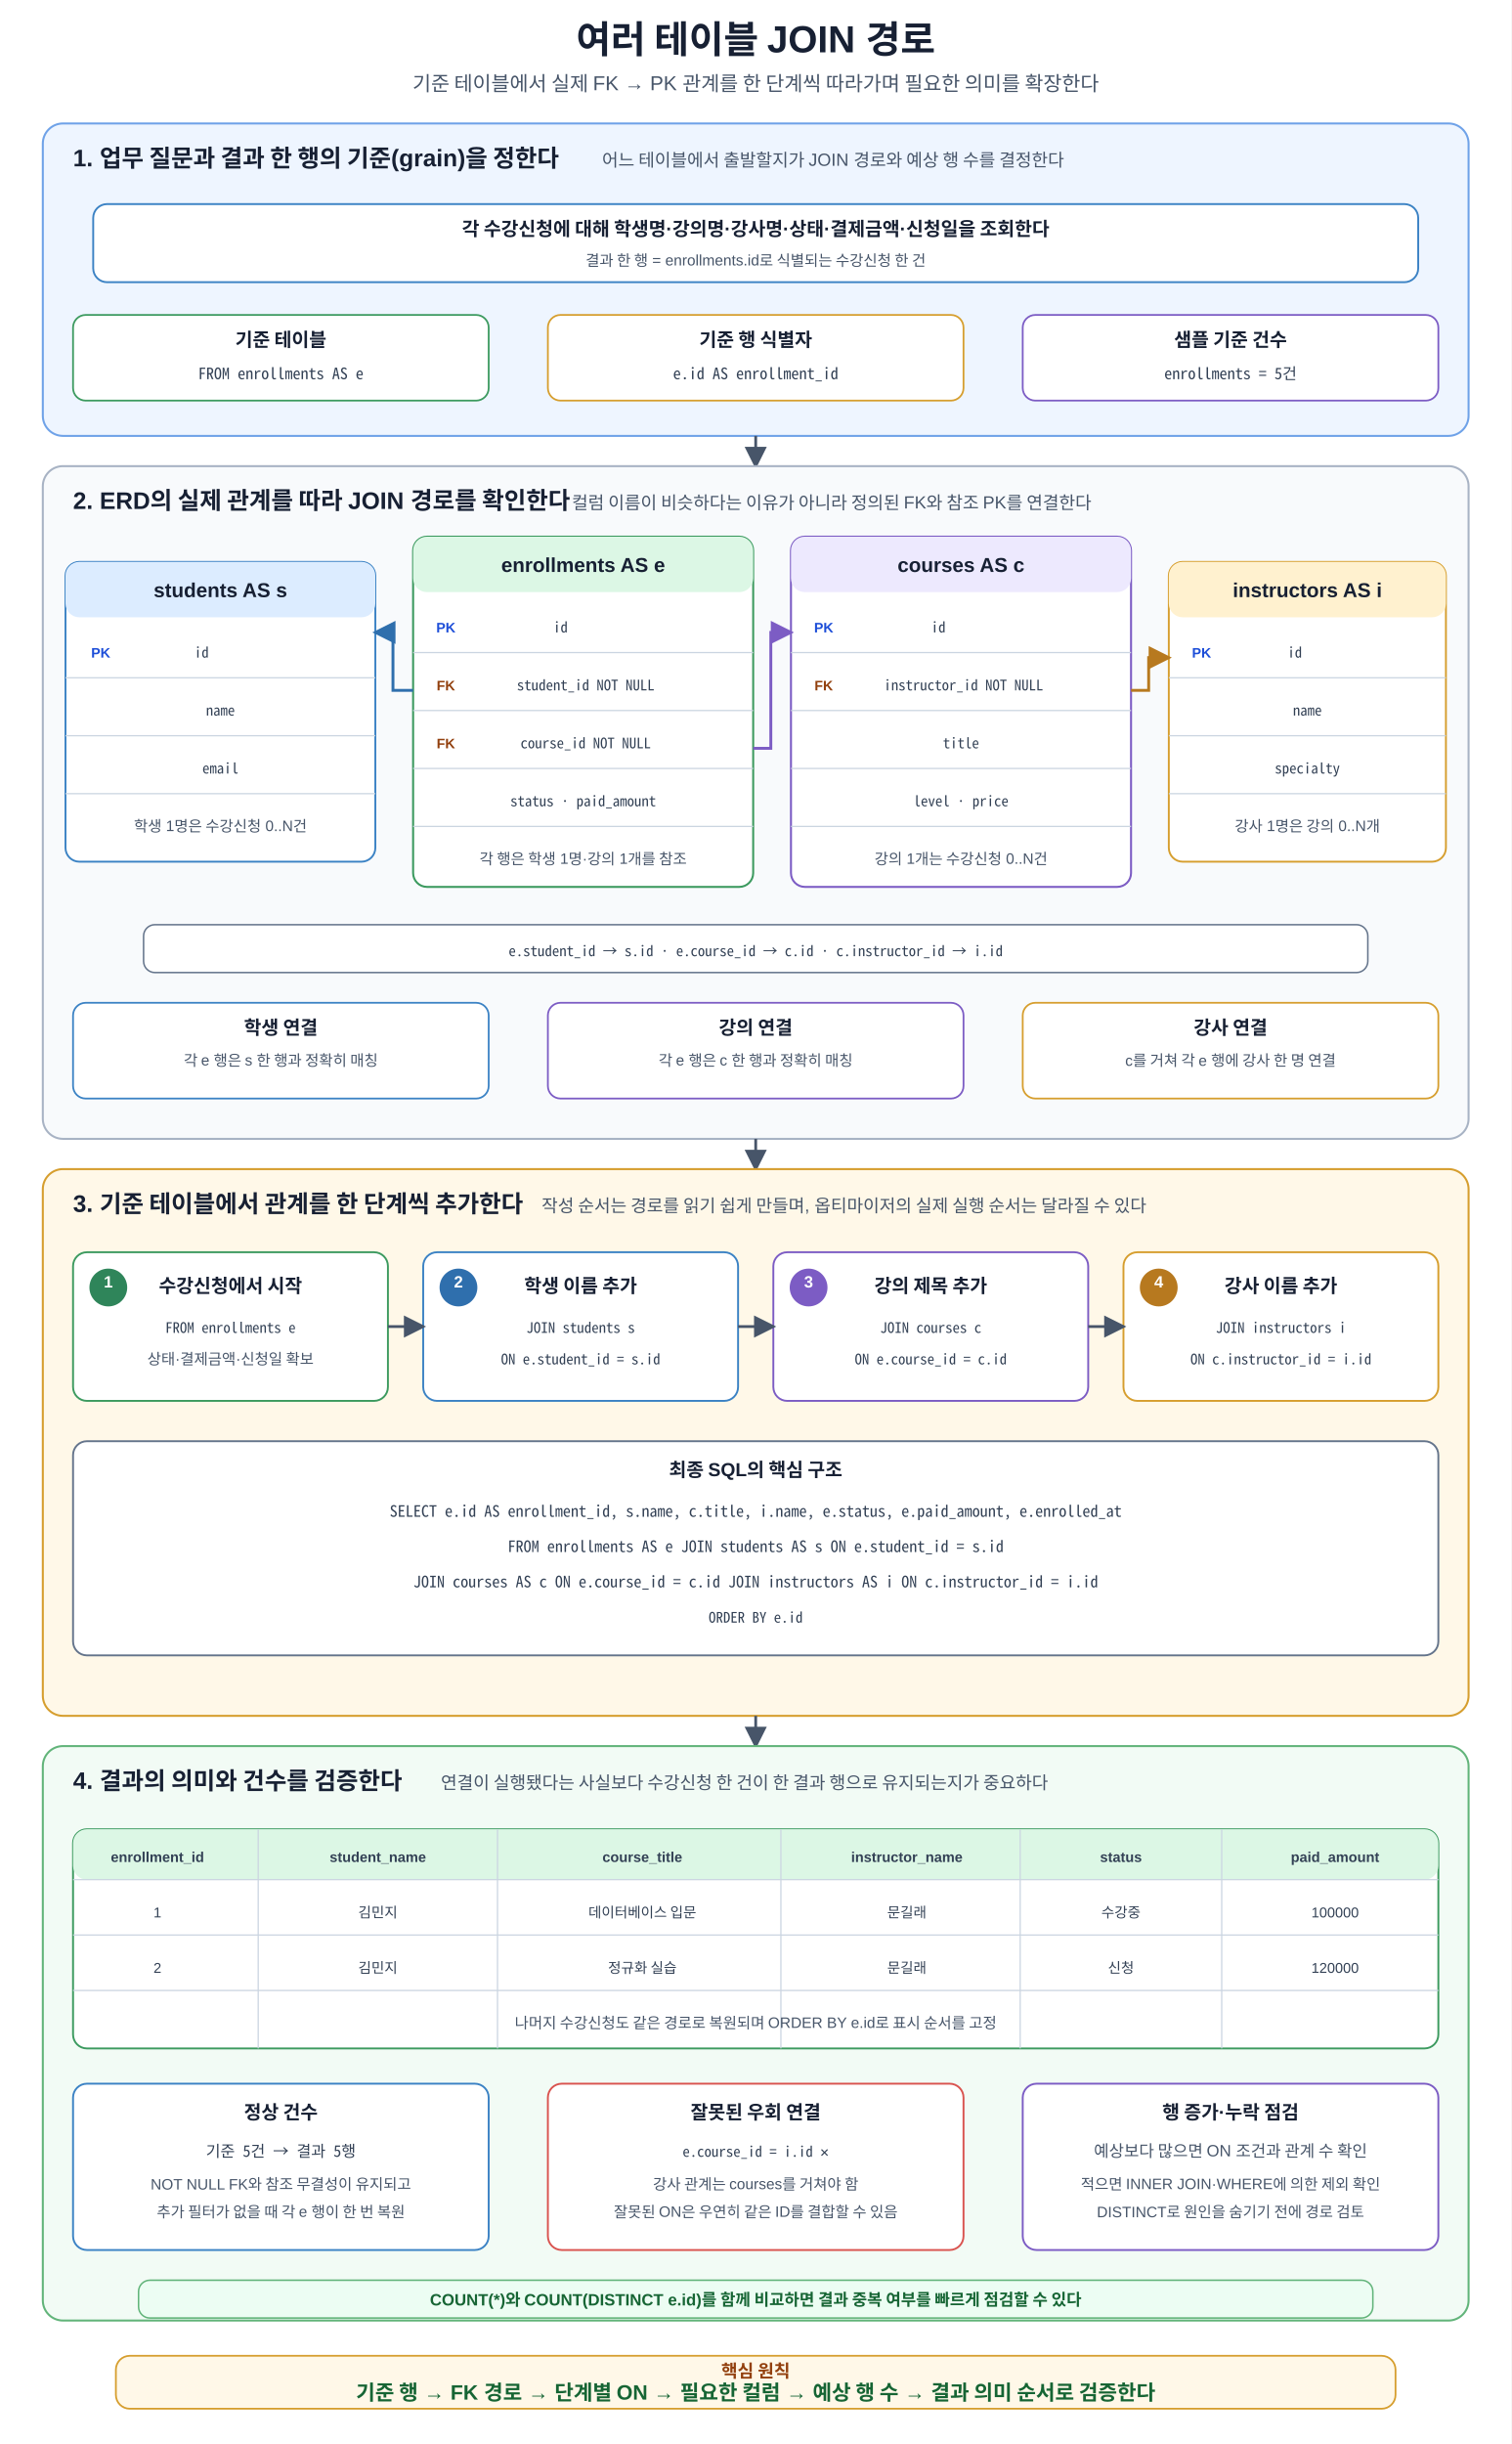
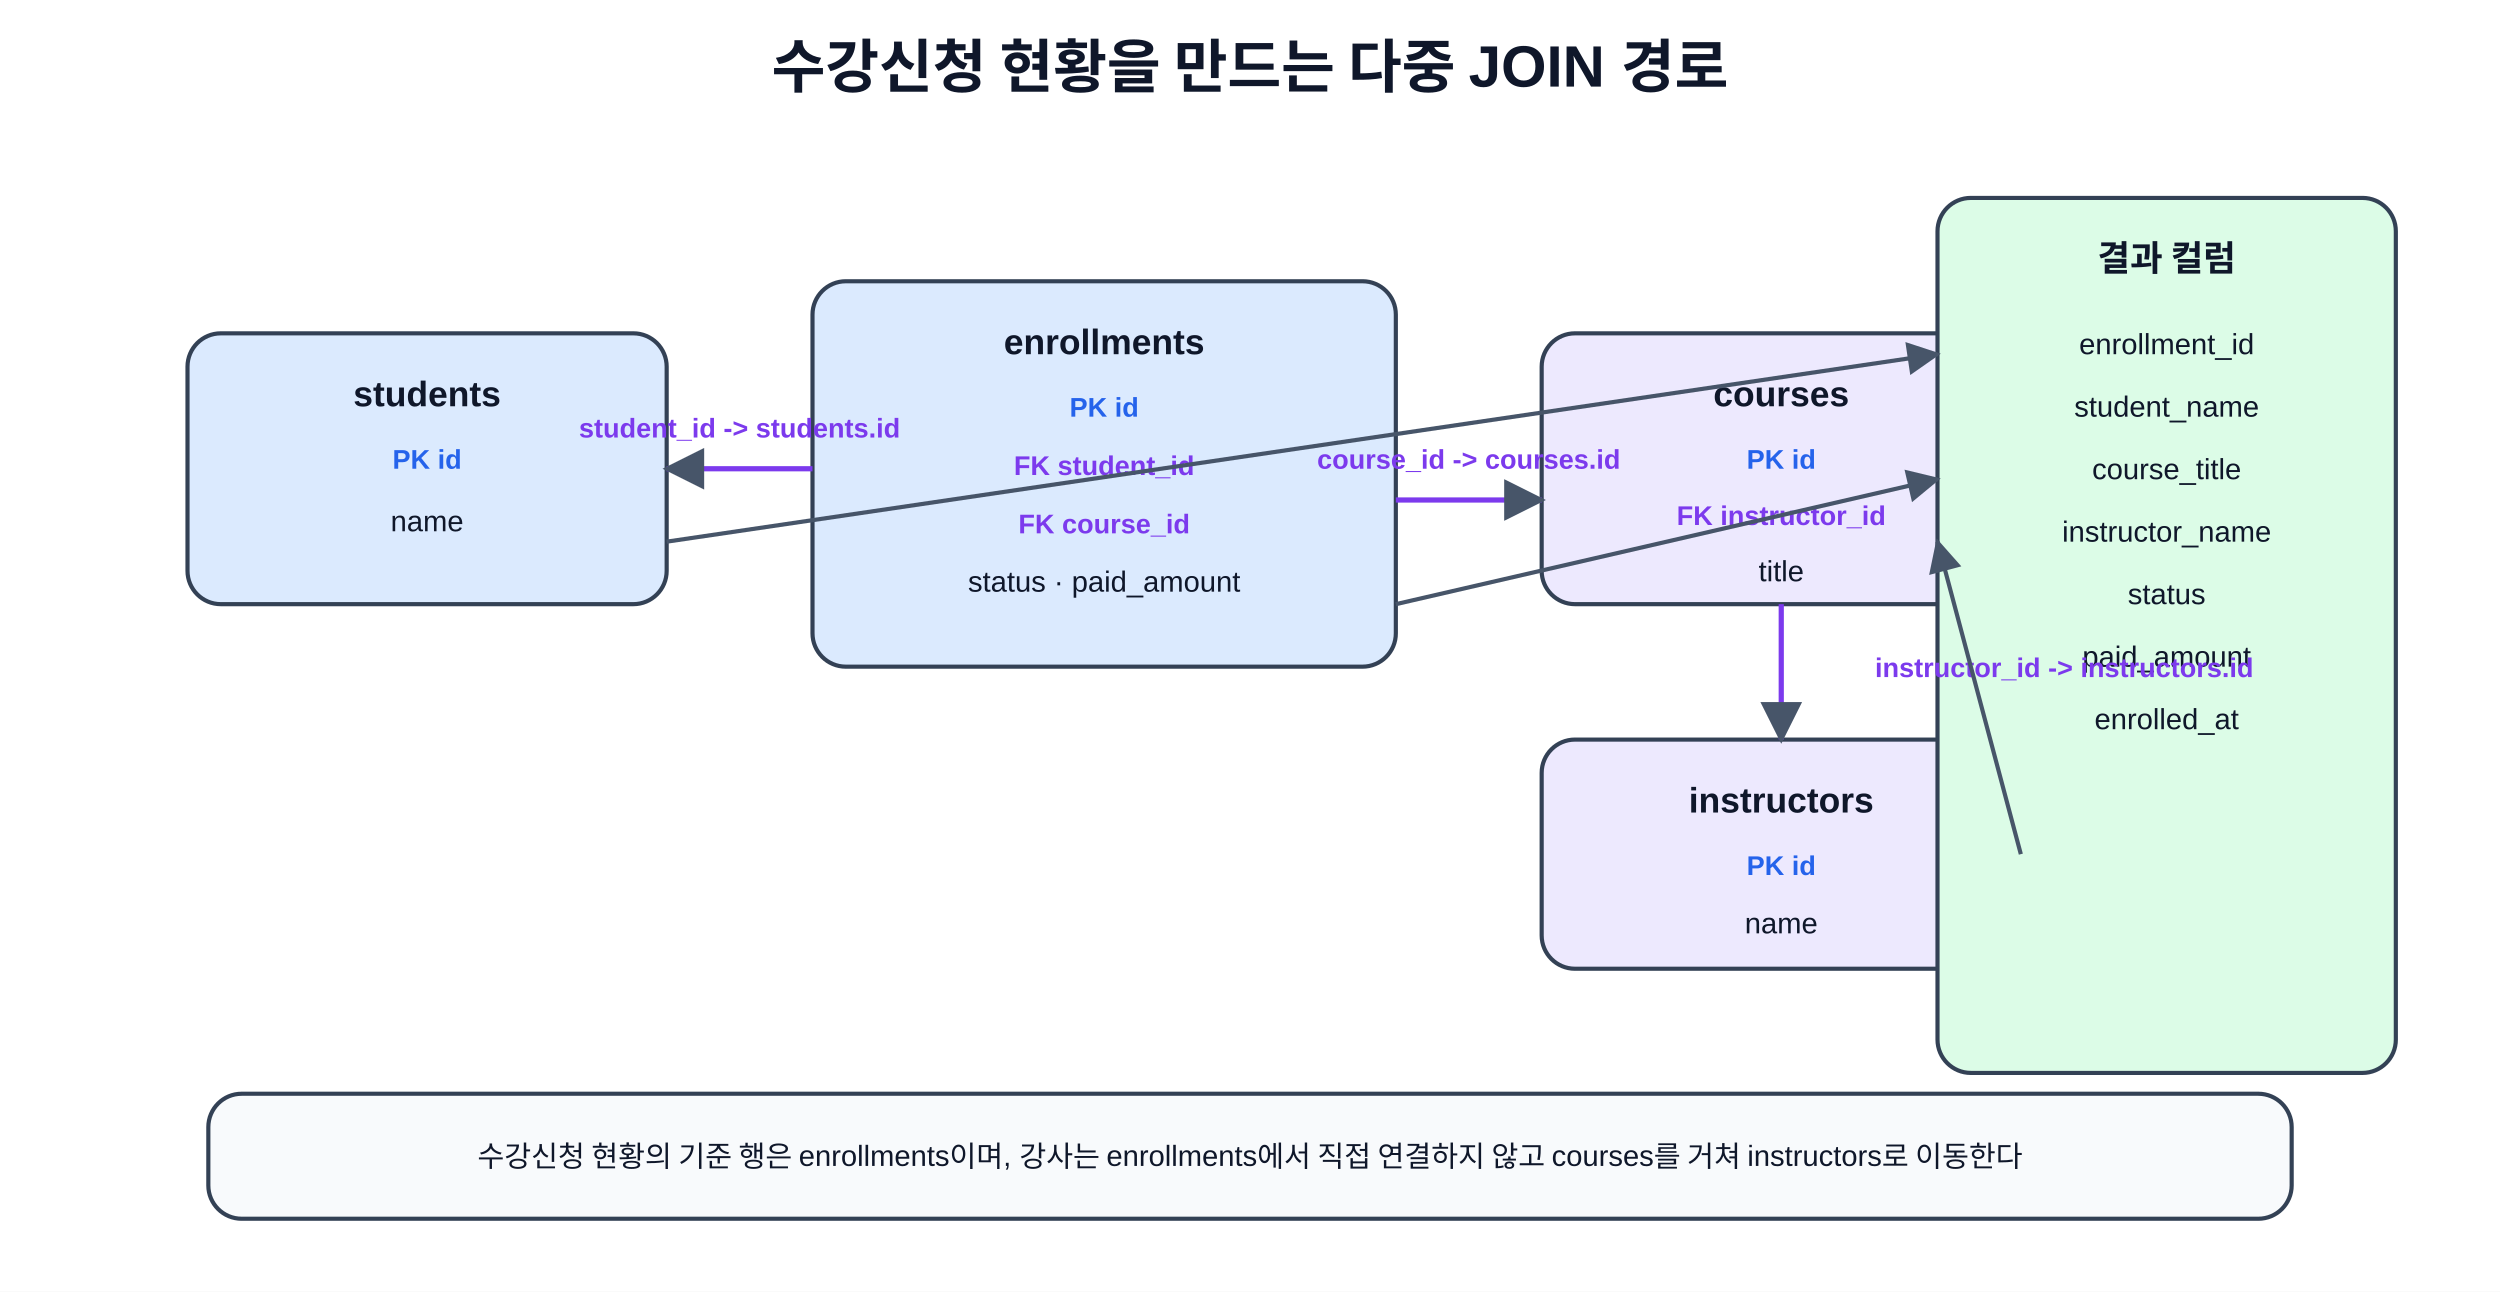
- <svg xmlns="http://www.w3.org/2000/svg" width="1200" height="1940" viewBox="0 0 1200 1940" role="img" aria-labelledby="title desc" shape-rendering="geometricPrecision">
+ <svg xmlns="http://www.w3.org/2000/svg" role="img" aria-labelledby="title desc" width="100%" viewBox="0 0 1200 620">
  <defs>
-     <marker id="arrow" viewBox="0 0 10 10" refX="8.7" refY="5" markerWidth="8" markerHeight="8" orient="auto">
-       <path d="M0 0 L10 5 L0 10 Z" fill="#475569" />
-     </marker>
-     <marker id="arrow-blue" viewBox="0 0 10 10" refX="8.7" refY="5" markerWidth="8" markerHeight="8" orient="auto">
-       <path d="M0 0 L10 5 L0 10 Z" fill="#2f6fad" />
-     </marker>
-     <marker id="arrow-purple" viewBox="0 0 10 10" refX="8.7" refY="5" markerWidth="8" markerHeight="8" orient="auto">
-       <path d="M0 0 L10 5 L0 10 Z" fill="#7c5cc4" />
-     </marker>
-     <marker id="arrow-orange" viewBox="0 0 10 10" refX="8.7" refY="5" markerWidth="8" markerHeight="8" orient="auto">
-       <path d="M0 0 L10 5 L0 10 Z" fill="#b7791f" />
-     </marker>
-     <marker id="arrow-red" viewBox="0 0 10 10" refX="8.7" refY="5" markerWidth="8" markerHeight="8" orient="auto">
-       <path d="M0 0 L10 5 L0 10 Z" fill="#c2413b" />
+     <marker id="arrow" viewBox="0 0 10 10" refX="9" refY="5" markerWidth="8" markerHeight="8" orient="auto-start-reverse">
+       <path d="M0 0 L10 5 L0 10 z" fill="#475569" />
    </marker>
    <style>
-       text{font-family:Malgun Gothic,NanumSquare,Apple SD Gothic Neo,Noto Sans KR,Arial,sans-serif;fill:#172033}
-       .title{font-size:30px;font-weight:700;text-anchor:middle}
-       .subtitle{font-size:16px;text-anchor:middle;fill:#475569}
-       .section-title{font-size:19px;font-weight:700}
-       .section-sub{font-size:14px;fill:#475569}
-       .card-title{font-size:15px;font-weight:700;text-anchor:middle}
-       .card-text{font-size:13px;text-anchor:middle;fill:#475569}
-       .card-text-small{font-size:12px;text-anchor:middle;fill:#475569}
-       .mono{font-family:Consolas,D2Coding,Noto Sans Mono CJK KR,Menlo,monospace;font-size:12.5px;text-anchor:middle;fill:#334155}
-       .mono-small{font-family:Consolas,D2Coding,Noto Sans Mono CJK KR,Menlo,monospace;font-size:11.5px;text-anchor:middle;fill:#334155}
-       .badge{font-size:12px;font-weight:700;text-anchor:middle;dominant-baseline:middle;fill:#ffffff}
-       .flow{stroke:#475569;stroke-width:2.2;fill:none;marker-end:url(#arrow)}
-       .ref-blue{stroke:#2f6fad;stroke-width:2.3;fill:none;marker-end:url(#arrow-blue)}
-       .ref-purple{stroke:#7c5cc4;stroke-width:2.3;fill:none;marker-end:url(#arrow-purple)}
-       .ref-orange{stroke:#b7791f;stroke-width:2.3;fill:none;marker-end:url(#arrow-orange)}
-       .wrong{stroke:#c2413b;stroke-width:2.1;stroke-dasharray:7 6;fill:none;marker-end:url(#arrow-red)}
-       .table-title{font-size:16px;font-weight:700;text-anchor:middle}
-       .th{font-size:11.3px;font-weight:700;text-anchor:middle;fill:#334155}
-       .cell{font-size:11.2px;text-anchor:middle;fill:#334155}
-       .pk{font-size:11px;font-weight:700;text-anchor:middle;fill:#1d4ed8}
-       .fk{font-size:11px;font-weight:700;text-anchor:middle;fill:#92400e}
-       .line{stroke:#cbd5e1;stroke-width:1}
-       .step{font-size:13px;font-weight:700;text-anchor:middle;fill:#ffffff}
-       .result-head{font-size:11.3px;font-weight:700;text-anchor:middle;fill:#334155}
-       .result-cell{font-size:11.3px;text-anchor:middle;fill:#334155}
-       .note-title{font-size:14px;font-weight:700;text-anchor:middle;fill:#92400e}
-       .note-text{font-size:12.3px;text-anchor:middle;fill:#475569}
-       .principle{font-size:16.5px;font-weight:700;text-anchor:middle;fill:#166534}
-       .ok{font-size:13px;font-weight:700;text-anchor:middle;fill:#166534}
-       .no{font-size:13px;font-weight:700;text-anchor:middle;fill:#b42318}
+       .title { font: 700 28px 'Malgun Gothic','Apple SD Gothic Neo','Noto Sans KR',Arial,sans-serif; fill: #0f172a; }
+       .box { stroke: #334155; stroke-width: 2; rx: 16; ry: 16; }
+       .head { font: 600 17px 'Malgun Gothic','Apple SD Gothic Neo','Noto Sans KR',Arial,sans-serif; fill: #0f172a; }
+       .text { font: 14px 'Malgun Gothic','Apple SD Gothic Neo','Noto Sans KR',Arial,sans-serif; fill: #0f172a; }
+       .fk { font: 700 13px 'Malgun Gothic','Apple SD Gothic Neo','Noto Sans KR',Arial,sans-serif; fill: #7c3aed; }
+       .pk { font: 700 13px 'Malgun Gothic','Apple SD Gothic Neo','Noto Sans KR',Arial,sans-serif; fill: #2563eb; }
    </style>
  </defs>
-   <rect width="1200" height="1940" fill="#ffffff" />
-   <text x="600" y="42" class="title">여러 테이블 JOIN 경로</text>
-   <text x="600" y="72" class="subtitle">기준 테이블에서 실제 FK → PK 관계를 한 단계씩 따라가며 필요한 의미를 확장한다</text>
-   <rect x="34" y="98" width="1132" height="248" rx="16" fill="#eef5ff" stroke="#6fa2e8" stroke-width="1.6" />
-   <text x="58" y="132" class="section-title">1. 업무 질문과 결과 한 행의 기준(grain)을 정한다</text>
-   <text x="478" y="132" class="section-sub">어느 테이블에서 출발할지가 JOIN 경로와 예상 행 수를 결정한다</text>
-   <rect x="74" y="162" width="1052" height="62" rx="11" fill="#ffffff" stroke="#3b82c4" stroke-width="1.5" />
-   <text x="600" y="187" class="card-title">각 수강신청에 대해 학생명·강의명·강사명·상태·결제금액·신청일을 조회한다</text>
-   <text x="600" y="211" class="card-text-small">결과 한 행 = enrollments.id로 식별되는 수강신청 한 건</text>
-   <rect x="58" y="250" width="330" height="68" rx="10" fill="#ffffff" stroke="#3c9a5f" stroke-width="1.4" />
-   <text x="223" y="275" class="card-title">기준 테이블</text>
-   <text x="223" y="301" class="mono">FROM enrollments AS e</text>
-   <rect x="435" y="250" width="330" height="68" rx="10" fill="#ffffff" stroke="#d69e2e" stroke-width="1.4" />
-   <text x="600" y="275" class="card-title">기준 행 식별자</text>
-   <text x="600" y="301" class="mono">e.id AS enrollment_id</text>
-   <rect x="812" y="250" width="330" height="68" rx="10" fill="#ffffff" stroke="#7c5cc4" stroke-width="1.4" />
-   <text x="977" y="275" class="card-title">샘플 기준 건수</text>
-   <text x="977" y="301" class="mono">enrollments = 5건</text>
-   <path d="M600 346V370" class="flow" />
-   <rect x="34" y="370" width="1132" height="534" rx="16" fill="#f8fafc" stroke="#a8b3c4" stroke-width="1.6" />
-   <text x="58" y="404" class="section-title">2. ERD의 실제 관계를 따라 JOIN 경로를 확인한다</text>
-   <text x="454" y="404" class="section-sub">컬럼 이름이 비슷하다는 이유가 아니라 정의된 FK와 참조 PK를 연결한다</text>
-   <rect x="52" y="446" width="246" height="238" rx="11" fill="#ffffff" stroke="#3b82c4" stroke-width="1.5" />
-   <rect x="52" y="446" width="246" height="44" rx="11" fill="#dcecff" />
-   <text x="175" y="474" class="table-title">students AS s</text>
-   <text x="80" y="522" class="pk">PK</text>
-   <text x="160" y="522" class="mono-small">id</text>
-   <line x1="52" y1="538" x2="298" y2="538" class="line" />
-   <text x="175" y="568" class="mono-small">name</text>
-   <line x1="52" y1="584" x2="298" y2="584" class="line" />
-   <text x="175" y="614" class="mono-small">email</text>
-   <line x1="52" y1="630" x2="298" y2="630" class="line" />
-   <text x="175" y="660" class="card-text-small">학생 1명은 수강신청 0..N건</text>
-   <rect x="328" y="426" width="270" height="278" rx="11" fill="#ffffff" stroke="#3c9a5f" stroke-width="1.6" />
-   <rect x="328" y="426" width="270" height="44" rx="11" fill="#dcf7e5" />
-   <text x="463" y="454" class="table-title">enrollments AS e</text>
-   <text x="354" y="502" class="pk">PK</text>
-   <text x="445" y="502" class="mono-small">id</text>
-   <line x1="328" y1="518" x2="598" y2="518" class="line" />
-   <text x="354" y="548" class="fk">FK</text>
-   <text x="465" y="548" class="mono-small">student_id NOT NULL</text>
-   <line x1="328" y1="564" x2="598" y2="564" class="line" />
-   <text x="354" y="594" class="fk">FK</text>
-   <text x="465" y="594" class="mono-small">course_id NOT NULL</text>
-   <line x1="328" y1="610" x2="598" y2="610" class="line" />
-   <text x="463" y="640" class="mono-small">status · paid_amount</text>
-   <line x1="328" y1="656" x2="598" y2="656" class="line" />
-   <text x="463" y="686" class="card-text-small">각 행은 학생 1명·강의 1개를 참조</text>
-   <rect x="628" y="426" width="270" height="278" rx="11" fill="#ffffff" stroke="#7c5cc4" stroke-width="1.6" />
-   <rect x="628" y="426" width="270" height="44" rx="11" fill="#ede9fe" />
-   <text x="763" y="454" class="table-title">courses AS c</text>
-   <text x="654" y="502" class="pk">PK</text>
-   <text x="745" y="502" class="mono-small">id</text>
-   <line x1="628" y1="518" x2="898" y2="518" class="line" />
-   <text x="654" y="548" class="fk">FK</text>
-   <text x="765" y="548" class="mono-small">instructor_id NOT NULL</text>
-   <line x1="628" y1="564" x2="898" y2="564" class="line" />
-   <text x="763" y="594" class="mono-small">title</text>
-   <line x1="628" y1="610" x2="898" y2="610" class="line" />
-   <text x="763" y="640" class="mono-small">level · price</text>
-   <line x1="628" y1="656" x2="898" y2="656" class="line" />
-   <text x="763" y="686" class="card-text-small">강의 1개는 수강신청 0..N건</text>
-   <rect x="928" y="446" width="220" height="238" rx="11" fill="#ffffff" stroke="#d69e2e" stroke-width="1.5" />
-   <rect x="928" y="446" width="220" height="44" rx="11" fill="#fff1cf" />
-   <text x="1038" y="474" class="table-title">instructors AS i</text>
-   <text x="954" y="522" class="pk">PK</text>
-   <text x="1028" y="522" class="mono-small">id</text>
-   <line x1="928" y1="538" x2="1148" y2="538" class="line" />
-   <text x="1038" y="568" class="mono-small">name</text>
-   <line x1="928" y1="584" x2="1148" y2="584" class="line" />
-   <text x="1038" y="614" class="mono-small">specialty</text>
-   <line x1="928" y1="630" x2="1148" y2="630" class="line" />
-   <text x="1038" y="660" class="card-text-small">강사 1명은 강의 0..N개</text>
-   <path d="M328 548H312V502H298" class="ref-blue" />
-   <path d="M598 594H612V502H628" class="ref-purple" />
-   <path d="M898 548H912V522H928" class="ref-orange" />
-   <rect x="114" y="734" width="972" height="38" rx="9" fill="#ffffff" stroke="#64748b" stroke-width="1.2" />
-   <text x="600" y="759" class="mono-small">e.student_id → s.id · e.course_id → c.id · c.instructor_id → i.id</text>
-   <rect x="58" y="796" width="330" height="76" rx="10" fill="#ffffff" stroke="#3b82c4" stroke-width="1.4" />
-   <text x="223" y="821" class="card-title">학생 연결</text>
-   <text x="223" y="846" class="card-text-small">각 e 행은 s 한 행과 정확히 매칭</text>
-   <rect x="435" y="796" width="330" height="76" rx="10" fill="#ffffff" stroke="#7c5cc4" stroke-width="1.4" />
-   <text x="600" y="821" class="card-title">강의 연결</text>
-   <text x="600" y="846" class="card-text-small">각 e 행은 c 한 행과 정확히 매칭</text>
-   <rect x="812" y="796" width="330" height="76" rx="10" fill="#ffffff" stroke="#d69e2e" stroke-width="1.4" />
-   <text x="977" y="821" class="card-title">강사 연결</text>
-   <text x="977" y="846" class="card-text-small">c를 거쳐 각 e 행에 강사 한 명 연결</text>
-   <path d="M600 904V928" class="flow" />
-   <rect x="34" y="928" width="1132" height="434" rx="16" fill="#fff8e8" stroke="#d69e2e" stroke-width="1.6" />
-   <text x="58" y="962" class="section-title">3. 기준 테이블에서 관계를 한 단계씩 추가한다</text>
-   <text x="430" y="962" class="section-sub">작성 순서는 경로를 읽기 쉽게 만들며, 옵티마이저의 실제 실행 순서는 달라질 수 있다</text>
-   <rect x="58" y="994" width="250" height="118" rx="11" fill="#ffffff" stroke="#3c9a5f" stroke-width="1.5" />
-   <circle cx="86" cy="1022" r="15" fill="#2f855a" />
-   <text x="86" y="1022" class="step">1</text>
-   <text x="183" y="1026" class="card-title">수강신청에서 시작</text>
-   <text x="183" y="1058" class="mono-small">FROM enrollments e</text>
-   <text x="183" y="1083" class="card-text-small">상태·결제금액·신청일 확보</text>
-   <rect x="336" y="994" width="250" height="118" rx="11" fill="#ffffff" stroke="#3b82c4" stroke-width="1.5" />
-   <circle cx="364" cy="1022" r="15" fill="#2f6fad" />
-   <text x="364" y="1022" class="step">2</text>
-   <text x="461" y="1026" class="card-title">학생 이름 추가</text>
-   <text x="461" y="1058" class="mono-small">JOIN students s</text>
-   <text x="461" y="1083" class="mono-small">ON e.student_id = s.id</text>
-   <rect x="614" y="994" width="250" height="118" rx="11" fill="#ffffff" stroke="#7c5cc4" stroke-width="1.5" />
-   <circle cx="642" cy="1022" r="15" fill="#7c5cc4" />
-   <text x="642" y="1022" class="step">3</text>
-   <text x="739" y="1026" class="card-title">강의 제목 추가</text>
-   <text x="739" y="1058" class="mono-small">JOIN courses c</text>
-   <text x="739" y="1083" class="mono-small">ON e.course_id = c.id</text>
-   <rect x="892" y="994" width="250" height="118" rx="11" fill="#ffffff" stroke="#d69e2e" stroke-width="1.5" />
-   <circle cx="920" cy="1022" r="15" fill="#b7791f" />
-   <text x="920" y="1022" class="step">4</text>
-   <text x="1017" y="1026" class="card-title">강사 이름 추가</text>
-   <text x="1017" y="1058" class="mono-small">JOIN instructors i</text>
-   <text x="1017" y="1083" class="mono-small">ON c.instructor_id = i.id</text>
-   <path d="M308 1053H336" class="flow" />
-   <path d="M586 1053H614" class="flow" />
-   <path d="M864 1053H892" class="flow" />
-   <rect x="58" y="1144" width="1084" height="170" rx="11" fill="#ffffff" stroke="#64748b" stroke-width="1.5" />
-   <text x="600" y="1172" class="card-title">최종 SQL의 핵심 구조</text>
-   <text x="600" y="1204" class="mono">SELECT e.id AS enrollment_id, s.name, c.title, i.name, e.status, e.paid_amount, e.enrolled_at</text>
-   <text x="600" y="1232" class="mono">FROM enrollments AS e JOIN students AS s ON e.student_id = s.id</text>
-   <text x="600" y="1260" class="mono">JOIN courses AS c ON e.course_id = c.id JOIN instructors AS i ON c.instructor_id = i.id</text>
-   <text x="600" y="1288" class="mono-small">ORDER BY e.id</text>
-   <path d="M600 1362V1386" class="flow" />
-   <rect x="34" y="1386" width="1132" height="456" rx="16" fill="#f2fbf5" stroke="#62b47a" stroke-width="1.6" />
-   <text x="58" y="1420" class="section-title">4. 결과의 의미와 건수를 검증한다</text>
-   <text x="350" y="1420" class="section-sub">연결이 실행됐다는 사실보다 수강신청 한 건이 한 결과 행으로 유지되는지가 중요하다</text>
-   <rect x="58" y="1452" width="1084" height="174" rx="11" fill="#ffffff" stroke="#3c9a5f" stroke-width="1.5" />
-   <rect x="58" y="1452" width="1084" height="40" rx="11" fill="#dcf7e5" />
-   <text x="125" y="1478" class="result-head">enrollment_id</text>
-   <text x="300" y="1478" class="result-head">student_name</text>
-   <text x="510" y="1478" class="result-head">course_title</text>
-   <text x="720" y="1478" class="result-head">instructor_name</text>
-   <text x="890" y="1478" class="result-head">status</text>
-   <text x="1060" y="1478" class="result-head">paid_amount</text>
-   <line x1="58" y1="1492" x2="1142" y2="1492" class="line" />
-   <line x1="205" y1="1452" x2="205" y2="1626" class="line" />
-   <line x1="395" y1="1452" x2="395" y2="1626" class="line" />
-   <line x1="620" y1="1452" x2="620" y2="1626" class="line" />
-   <line x1="810" y1="1452" x2="810" y2="1626" class="line" />
-   <line x1="970" y1="1452" x2="970" y2="1626" class="line" />
-   <line x1="58" y1="1536" x2="1142" y2="1536" class="line" />
-   <line x1="58" y1="1580" x2="1142" y2="1580" class="line" />
-   <text x="125" y="1522" class="result-cell">1</text>
-   <text x="300" y="1522" class="result-cell">김민지</text>
-   <text x="510" y="1522" class="result-cell">데이터베이스 입문</text>
-   <text x="720" y="1522" class="result-cell">문길래</text>
-   <text x="890" y="1522" class="result-cell">수강중</text>
-   <text x="1060" y="1522" class="result-cell">100000</text>
-   <text x="125" y="1566" class="result-cell">2</text>
-   <text x="300" y="1566" class="result-cell">김민지</text>
-   <text x="510" y="1566" class="result-cell">정규화 실습</text>
-   <text x="720" y="1566" class="result-cell">문길래</text>
-   <text x="890" y="1566" class="result-cell">신청</text>
-   <text x="1060" y="1566" class="result-cell">120000</text>
-   <text x="600" y="1610" class="card-text-small">나머지 수강신청도 같은 경로로 복원되며 ORDER BY e.id로 표시 순서를 고정</text>
-   <rect x="58" y="1654" width="330" height="132" rx="11" fill="#ffffff" stroke="#3b82c4" stroke-width="1.5" />
-   <text x="223" y="1682" class="card-title">정상 건수</text>
-   <text x="223" y="1712" class="mono">기준 5건 → 결과 5행</text>
-   <text x="223" y="1738" class="card-text-small">NOT NULL FK와 참조 무결성이 유지되고</text>
-   <text x="223" y="1760" class="card-text-small">추가 필터가 없을 때 각 e 행이 한 번 복원</text>
-   <rect x="435" y="1654" width="330" height="132" rx="11" fill="#ffffff" stroke="#d9534f" stroke-width="1.5" />
-   <text x="600" y="1682" class="card-title">잘못된 우회 연결</text>
-   <text x="600" y="1712" class="mono-small">e.course_id = i.id ✕</text>
-   <text x="600" y="1738" class="card-text-small">강사 관계는 courses를 거쳐야 함</text>
-   <text x="600" y="1760" class="card-text-small">잘못된 ON은 우연히 같은 ID를 결합할 수 있음</text>
-   <rect x="812" y="1654" width="330" height="132" rx="11" fill="#ffffff" stroke="#7c5cc4" stroke-width="1.5" />
-   <text x="977" y="1682" class="card-title">행 증가·누락 점검</text>
-   <text x="977" y="1712" class="card-text">예상보다 많으면 ON 조건과 관계 수 확인</text>
-   <text x="977" y="1738" class="card-text-small">적으면 INNER JOIN·WHERE에 의한 제외 확인</text>
-   <text x="977" y="1760" class="card-text-small">DISTINCT로 원인을 숨기기 전에 경로 검토</text>
-   <rect x="110" y="1810" width="980" height="30" rx="9" fill="#ecfdf3" stroke="#62b47a" stroke-width="1.2" />
-   <text x="600" y="1830" class="ok">COUNT(*)와 COUNT(DISTINCT e.id)를 함께 비교하면 결과 중복 여부를 빠르게 점검할 수 있다</text>
-   <rect x="92" y="1870" width="1016" height="42" rx="11" fill="#fff8e8" stroke="#d69e2e" stroke-width="1.4" />
-   <text x="600" y="1887" class="note-title">핵심 원칙</text>
-   <text x="600" y="1905" class="principle">기준 행 → FK 경로 → 단계별 ON → 필요한 컬럼 → 예상 행 수 → 결과 의미 순서로 검증한다</text>
+   <rect width="1200" height="620" fill="#ffffff" />
+   <text x="600" y="42" text-anchor="middle" class="title">수강신청 현황을 만드는 다중 JOIN 경로</text>
+   <rect x="90" y="160" width="230" height="130" class="box" fill="#dbeafe" />
+   <text x="205" y="195" text-anchor="middle" class="head">students</text>
+   <text x="205" y="225" text-anchor="middle" class="pk">PK id</text>
+   <text x="205" y="255" text-anchor="middle" class="text">name</text>
+   <rect x="390" y="135" width="280" height="185" class="box" fill="#dbeafe" />
+   <text x="530" y="170" text-anchor="middle" class="head">enrollments</text>
+   <text x="530" y="200" text-anchor="middle" class="pk">PK id</text>
+   <text x="530" y="228" text-anchor="middle" class="fk">FK student_id</text>
+   <text x="530" y="256" text-anchor="middle" class="fk">FK course_id</text>
+   <text x="530" y="284" text-anchor="middle" class="text">status · paid_amount</text>
+   <rect x="740" y="160" width="230" height="130" class="box" fill="#ede9fe" />
+   <text x="855" y="195" text-anchor="middle" class="head">courses</text>
+   <text x="855" y="225" text-anchor="middle" class="pk">PK id</text>
+   <text x="855" y="252" text-anchor="middle" class="fk">FK instructor_id</text>
+   <text x="855" y="279" text-anchor="middle" class="text">title</text>
+   <rect x="740" y="355" width="230" height="110" class="box" fill="#ede9fe" />
+   <text x="855" y="390" text-anchor="middle" class="head">instructors</text>
+   <text x="855" y="420" text-anchor="middle" class="pk">PK id</text>
+   <text x="855" y="448" text-anchor="middle" class="text">name</text>
+   <rect x="930" y="95" width="220" height="420" class="box" fill="#dcfce7" />
+   <text x="1040" y="130" text-anchor="middle" class="head">결과 컬럼</text>
+   <text x="1040" y="170" text-anchor="middle" class="text">enrollment_id</text>
+   <text x="1040" y="200" text-anchor="middle" class="text">student_name</text>
+   <text x="1040" y="230" text-anchor="middle" class="text">course_title</text>
+   <text x="1040" y="260" text-anchor="middle" class="text">instructor_name</text>
+   <text x="1040" y="290" text-anchor="middle" class="text">status</text>
+   <text x="1040" y="320" text-anchor="middle" class="text">paid_amount</text>
+   <text x="1040" y="350" text-anchor="middle" class="text">enrolled_at</text>
+   <line x1="390" y1="225" x2="320" y2="225" stroke="#7c3aed" stroke-width="2.5" marker-end="url(#arrow)" />
+   <text x="355" y="210" text-anchor="middle" class="fk">student_id -&gt; students.id</text>
+   <line x1="670" y1="240" x2="740" y2="240" stroke="#7c3aed" stroke-width="2.5" marker-end="url(#arrow)" />
+   <text x="705" y="225" text-anchor="middle" class="fk">course_id -&gt; courses.id</text>
+   <line x1="855" y1="290" x2="855" y2="355" stroke="#7c3aed" stroke-width="2.5" marker-end="url(#arrow)" />
+   <text x="900" y="325" class="fk">instructor_id -&gt; instructors.id</text>
+   <line x1="320" y1="260" x2="930" y2="170" stroke="#475569" stroke-width="2" marker-end="url(#arrow)" />
+   <line x1="670" y1="290" x2="930" y2="230" stroke="#475569" stroke-width="2" marker-end="url(#arrow)" />
+   <line x1="970" y1="410" x2="930" y2="260" stroke="#475569" stroke-width="2" marker-end="url(#arrow)" />
+   <rect x="100" y="525" width="1000" height="60" class="box" fill="#f8fafc" />
+   <text x="600" y="560" text-anchor="middle" class="text">수강신청 현황의 기준 행은 enrollments이며, 강사는 enrollments에서 직접 연결하지 않고 courses를 거쳐 instructors로 이동한다</text>
</svg>
